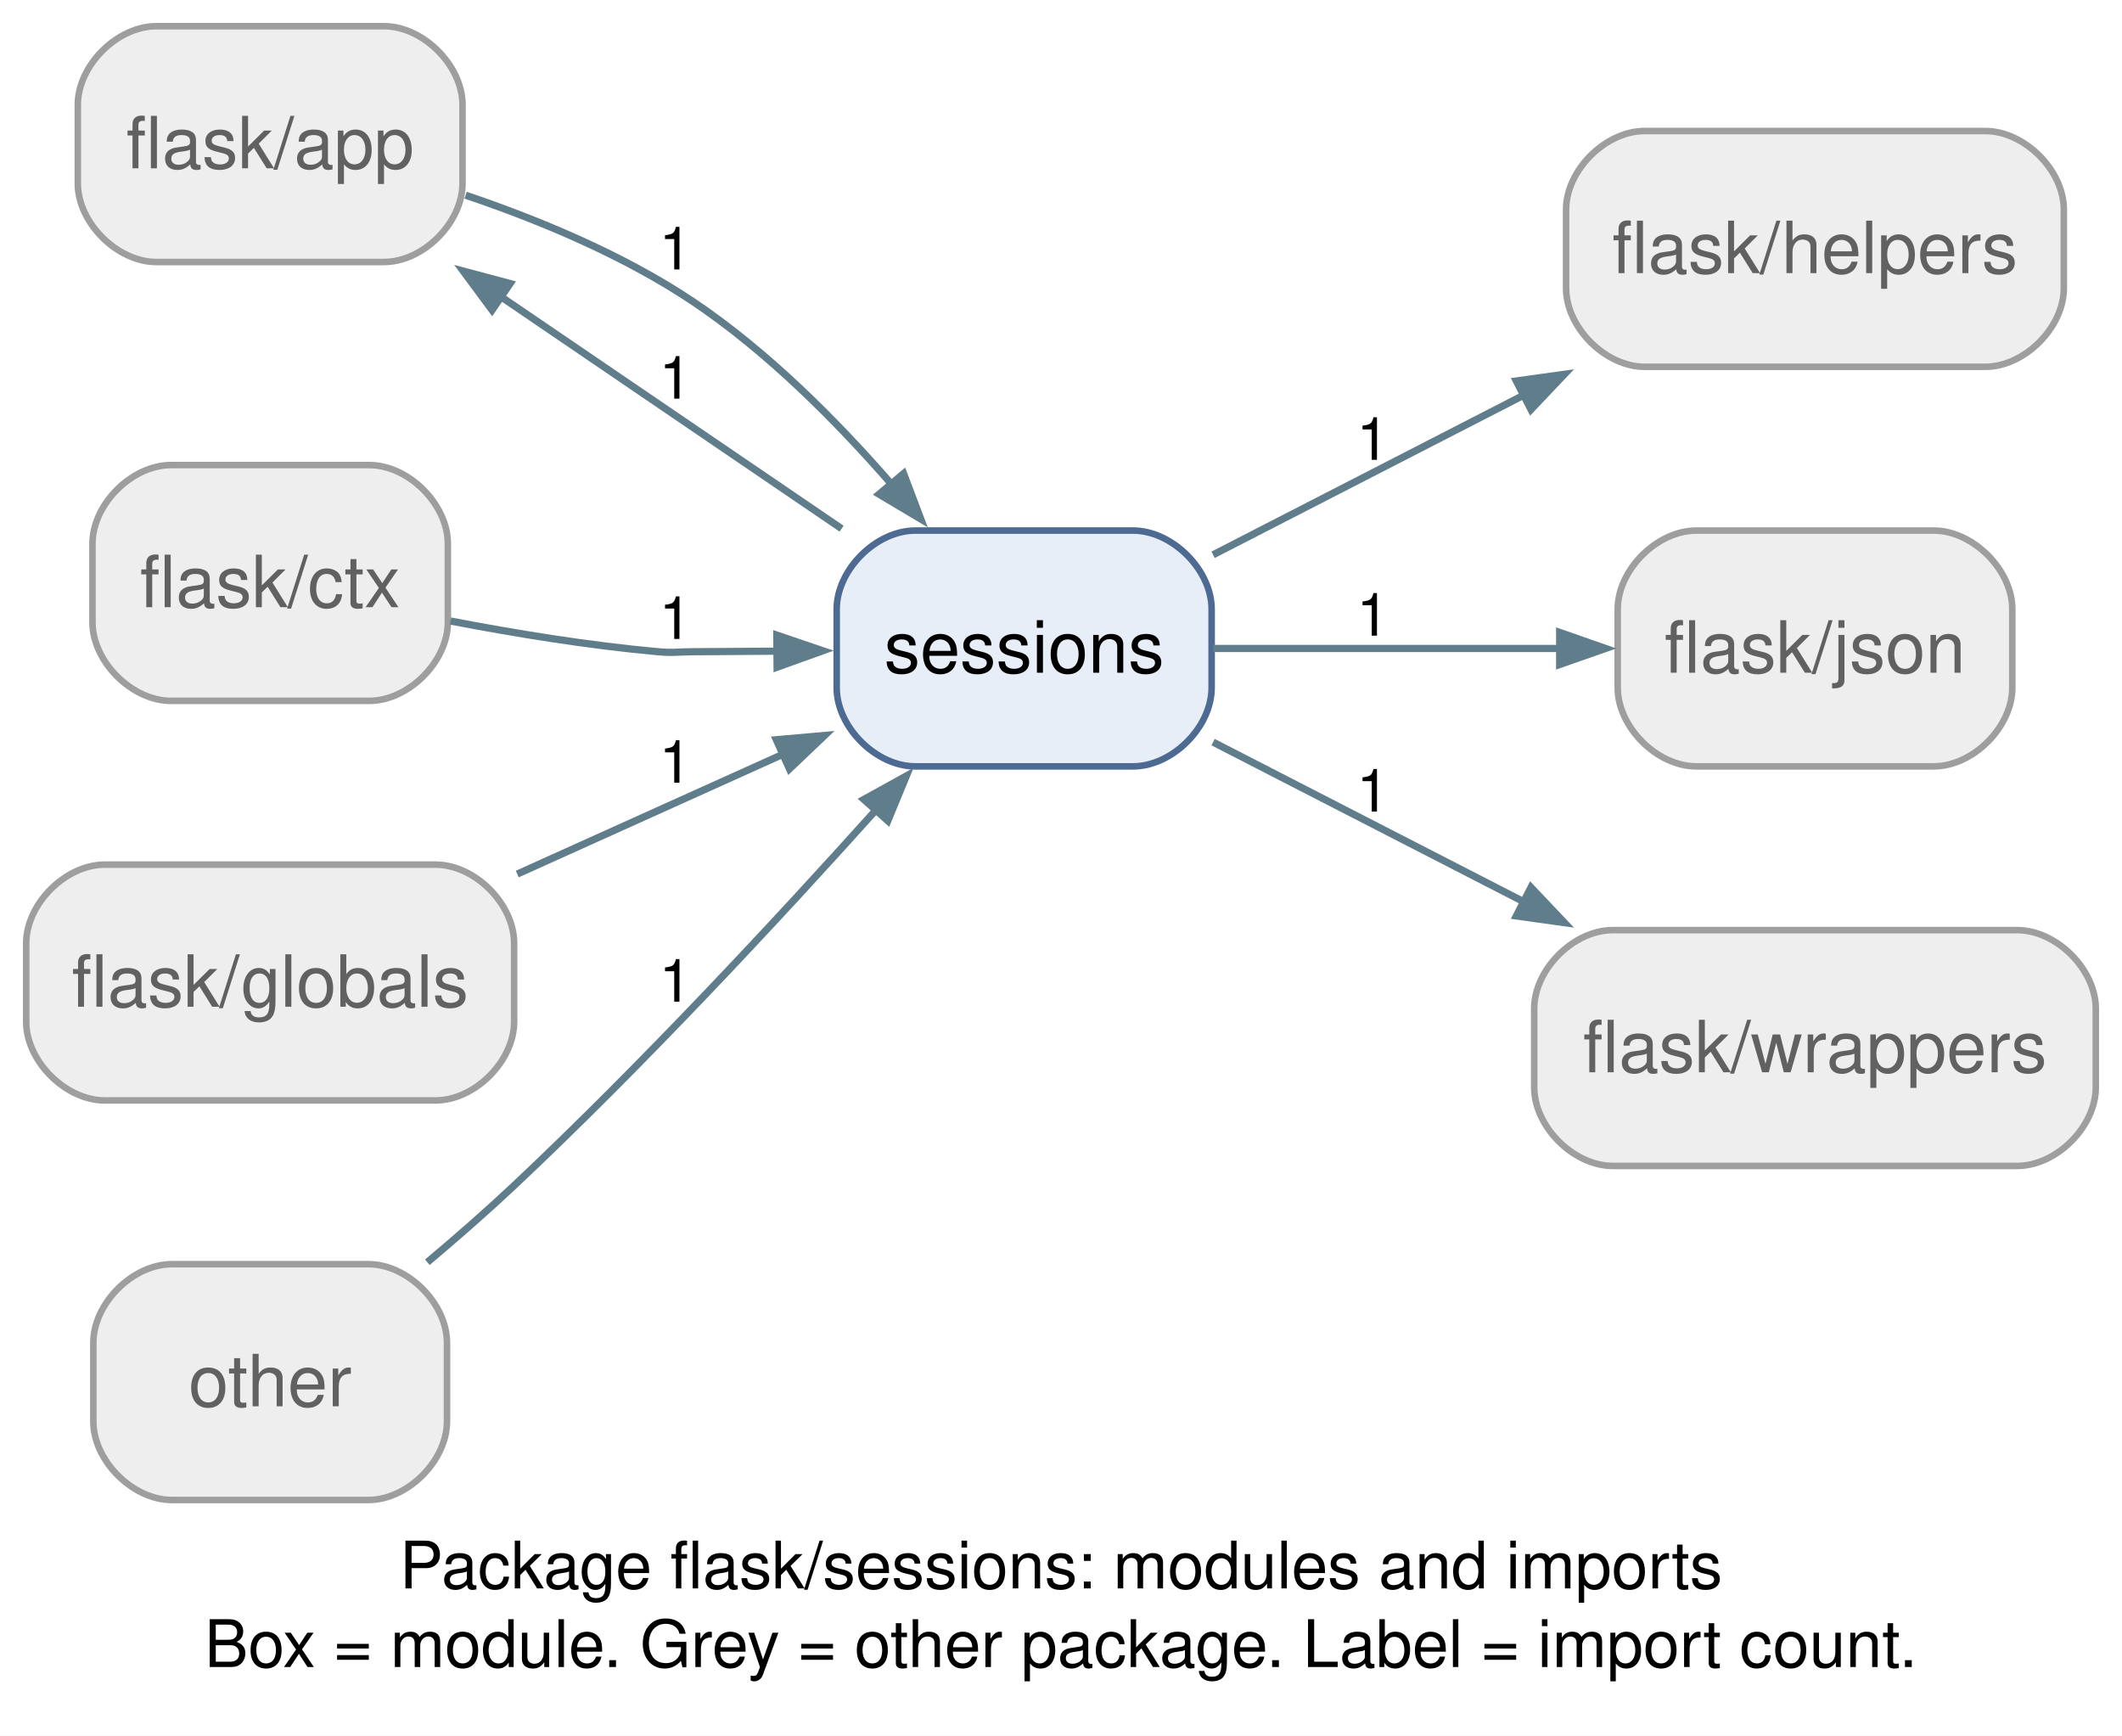
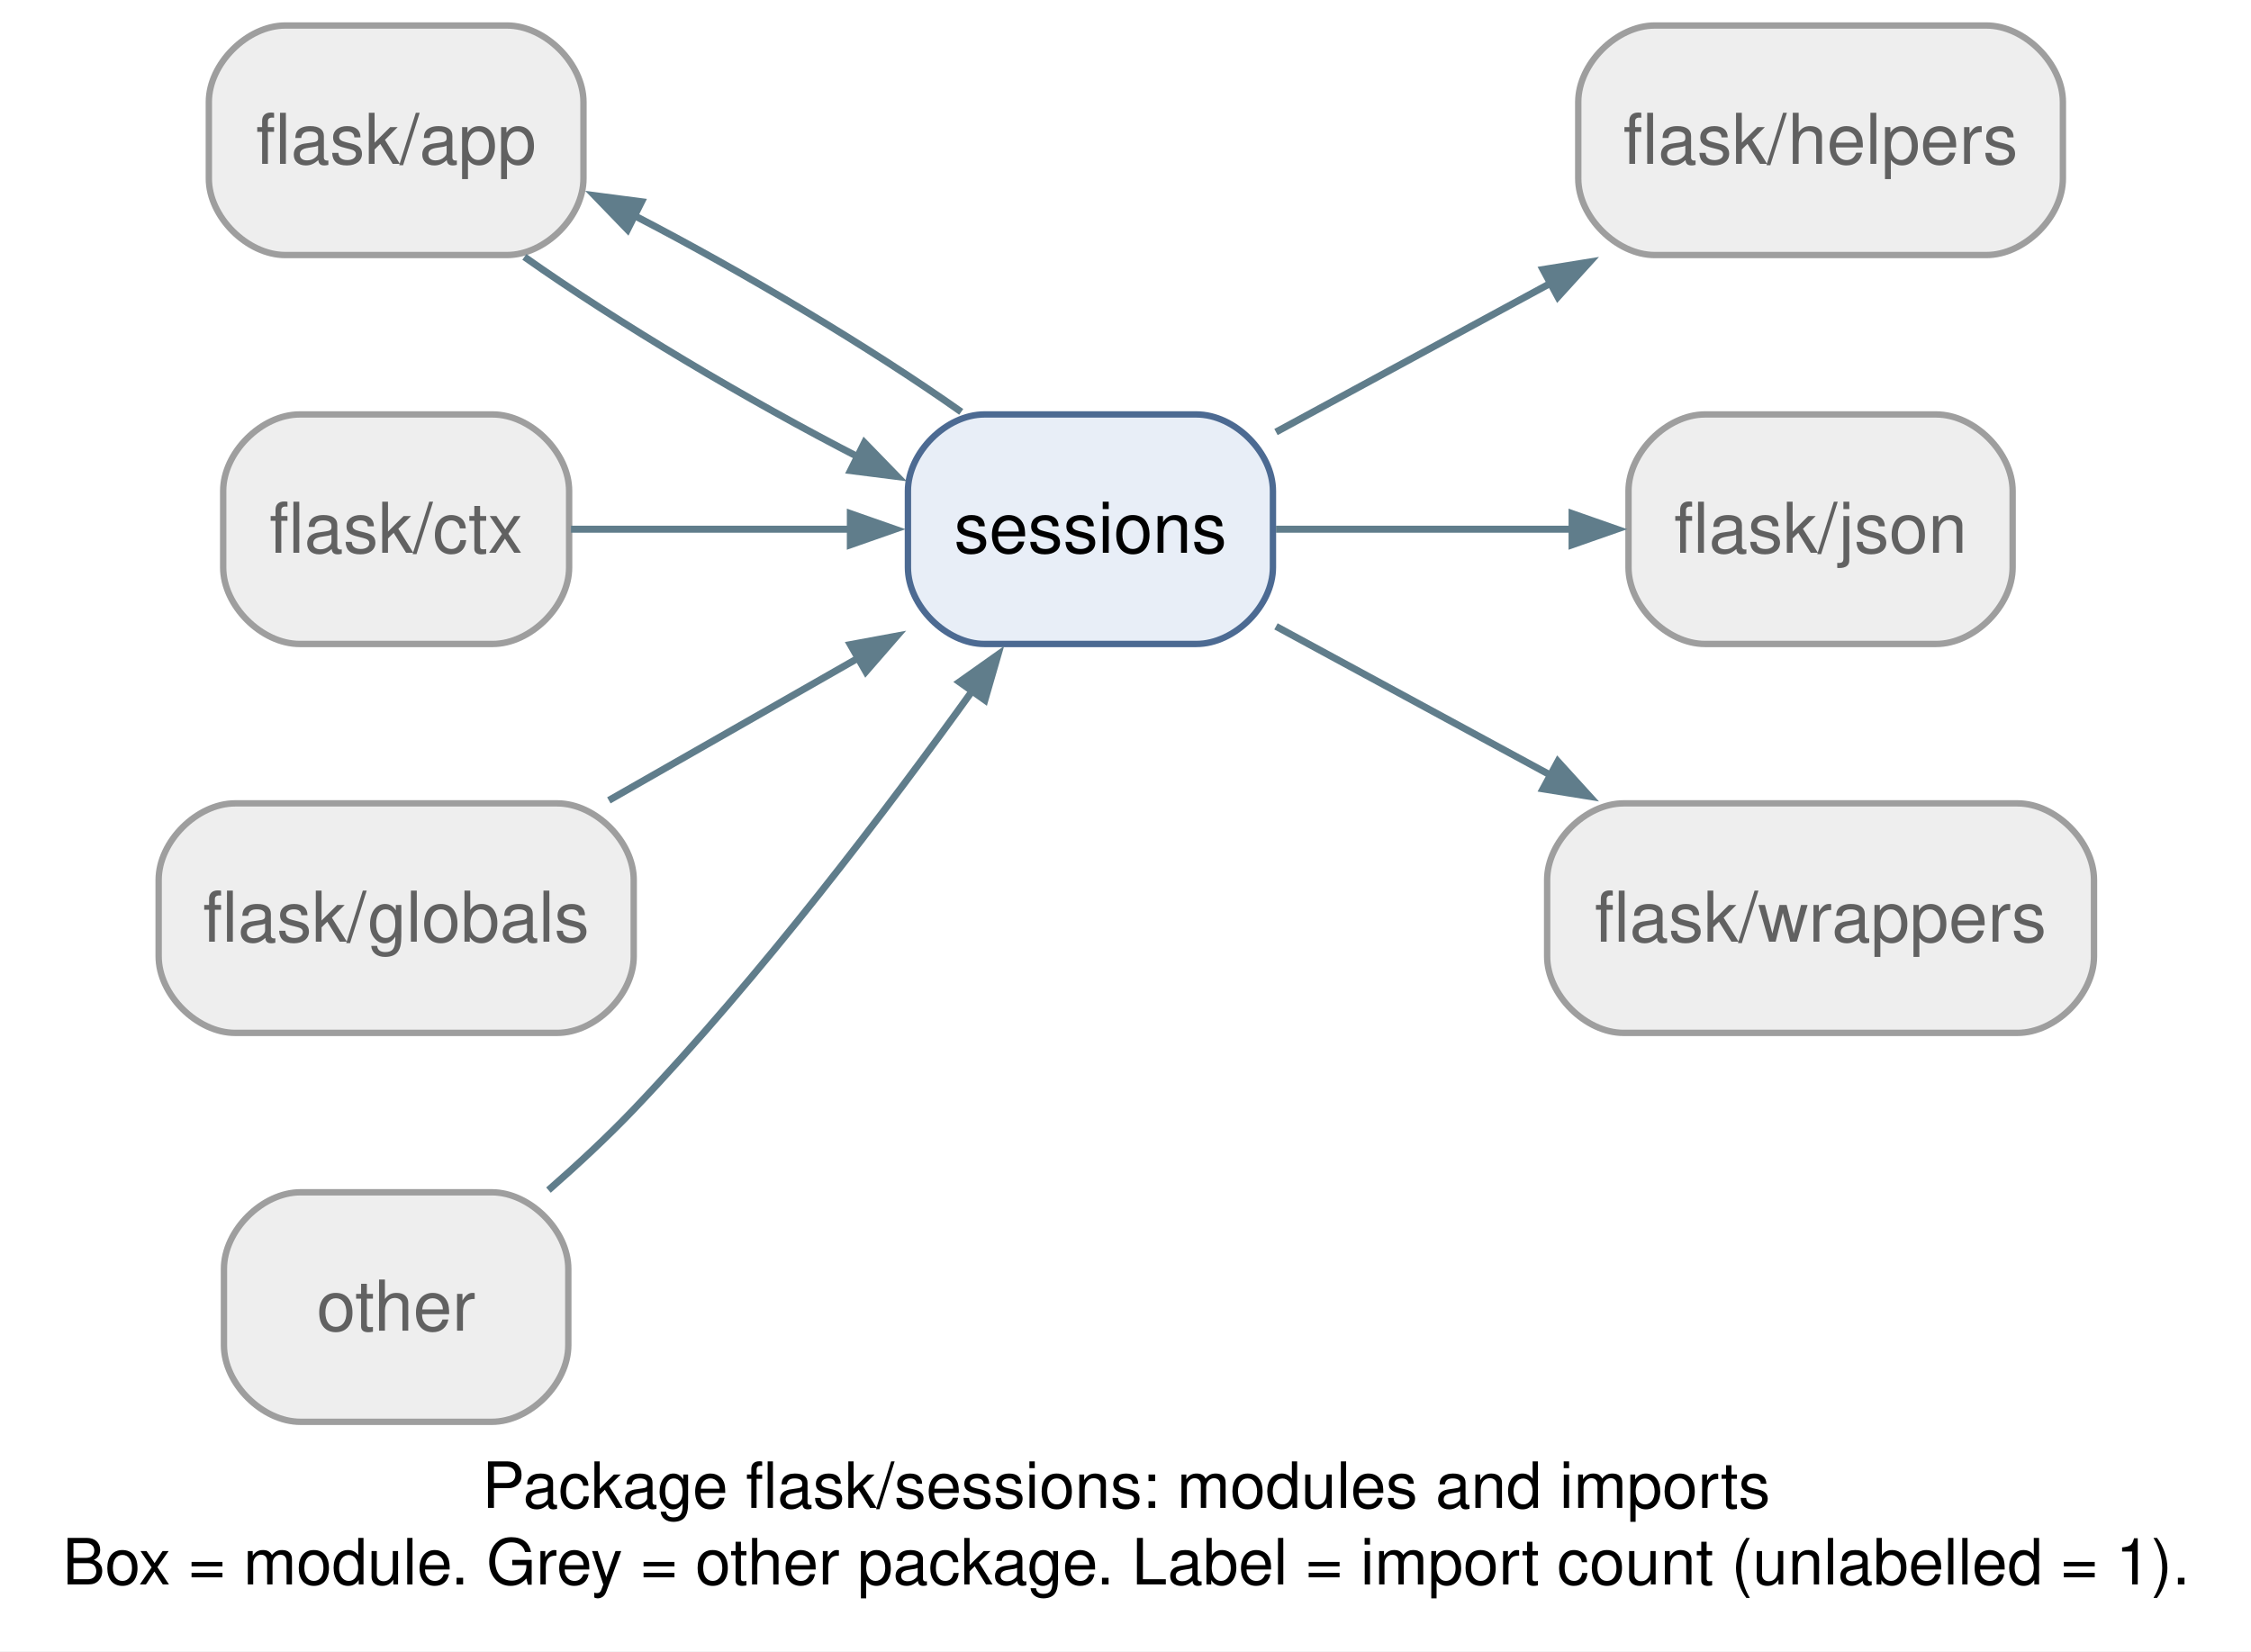
- <svg xmlns="http://www.w3.org/2000/svg" xmlns:xlink="http://www.w3.org/1999/xlink" width="324pt" height="265pt" viewBox="0.00 0.00 324.00 265.00">
-   <g id="graph0" class="graph" transform="scale(1 1) rotate(0) translate(4 261)">
-     <polygon fill="white" stroke="none" points="-4,4 -4,-261 320,-261 320,4 -4,4" />
-     <text xml:space="preserve" text-anchor="middle" x="158" y="-18.5" font-family="Helvetica,sans-Serif" font-size="10.00">Package flask/sessions: modules and imports</text>
-     <text xml:space="preserve" text-anchor="middle" x="158" y="-6.5" font-family="Helvetica,sans-Serif" font-size="10.00">Box = module. Grey = other package. Label = import count.</text>
+ <svg xmlns="http://www.w3.org/2000/svg" xmlns:xlink="http://www.w3.org/1999/xlink" width="353pt" height="259pt" viewBox="0.00 0.00 353.00 259.00">
+   <g id="graph0" class="graph" transform="scale(1 1) rotate(0) translate(4 255)">
+     <polygon fill="white" stroke="none" points="-4,4 -4,-255 349.25,-255 349.25,4 -4,4" />
+     <text xml:space="preserve" text-anchor="middle" x="172.62" y="-18.5" font-family="Helvetica,sans-Serif" font-size="10.00">Package flask/sessions: modules and imports</text>
+     <text xml:space="preserve" text-anchor="middle" x="172.62" y="-6.5" font-family="Helvetica,sans-Serif" font-size="10.00">Box = module. Grey = other package. Label = import count (unlabelled = 1).</text>
    <g id="node1" class="node">
      <g id="a_node1">
        <a xlink:title="ext::flask/app">
-           <path fill="#eeeeee" stroke="#9e9e9e" d="M54.62,-257C54.62,-257 19.88,-257 19.88,-257 13.88,-257 7.88,-251 7.88,-245 7.88,-245 7.88,-233 7.88,-233 7.88,-227 13.88,-221 19.88,-221 19.88,-221 54.62,-221 54.62,-221 60.62,-221 66.62,-227 66.62,-233 66.62,-233 66.62,-245 66.62,-245 66.62,-251 60.62,-257 54.62,-257" />
-           <text xml:space="preserve" text-anchor="middle" x="37.25" y="-235.3" font-family="Helvetica,sans-Serif" font-size="11.00" fill="#616161">flask/app</text>
+           <path fill="#eeeeee" stroke="#9e9e9e" d="M75.5,-251C75.5,-251 40.75,-251 40.75,-251 34.75,-251 28.75,-245 28.75,-239 28.75,-239 28.75,-227 28.75,-227 28.75,-221 34.75,-215 40.75,-215 40.75,-215 75.5,-215 75.5,-215 81.5,-215 87.5,-221 87.5,-227 87.5,-227 87.5,-239 87.5,-239 87.5,-245 81.5,-251 75.5,-251" />
+           <text xml:space="preserve" text-anchor="middle" x="58.12" y="-229.3" font-family="Helvetica,sans-Serif" font-size="11.00" fill="#616161">flask/app</text>
        </a>
      </g>
    </g>
    <g id="node8" class="node">
      <g id="a_node8">
        <a xlink:title="flask.sessions">
-           <path fill="#e8eef7" stroke="#4c6a92" d="M169,-180C169,-180 135.75,-180 135.75,-180 129.75,-180 123.75,-174 123.75,-168 123.75,-168 123.75,-156 123.75,-156 123.75,-150 129.75,-144 135.75,-144 135.75,-144 169,-144 169,-144 175,-144 181,-150 181,-156 181,-156 181,-168 181,-168 181,-174 175,-180 169,-180" />
-           <text xml:space="preserve" text-anchor="middle" x="152.38" y="-158.3" font-family="Helvetica,sans-Serif" font-size="11.00">sessions</text>
+           <path fill="#e8eef7" stroke="#4c6a92" d="M183.62,-190C183.62,-190 150.38,-190 150.38,-190 144.38,-190 138.38,-184 138.38,-178 138.38,-178 138.38,-166 138.38,-166 138.38,-160 144.38,-154 150.38,-154 150.38,-154 183.62,-154 183.62,-154 189.62,-154 195.62,-160 195.62,-166 195.62,-166 195.62,-178 195.62,-178 195.62,-184 189.62,-190 183.62,-190" />
+           <text xml:space="preserve" text-anchor="middle" x="167" y="-168.3" font-family="Helvetica,sans-Serif" font-size="11.00">sessions</text>
        </a>
      </g>
    </g>
    <g id="edge1" class="edge">
-       <path fill="none" stroke="#607d8b" stroke-width="1.1" d="M67.09,-231.2C78.46,-227.36 91.27,-222.01 101.75,-215 113.07,-207.42 123.68,-196.8 132.15,-187.05" />
-       <polygon fill="#607d8b" stroke="#607d8b" stroke-width="1.1" points="133.97,-188.7 136.59,-181.76 130.22,-185.55 133.97,-188.7" />
-       <text xml:space="preserve" text-anchor="middle" x="99.12" y="-219.87" font-family="Helvetica,sans-Serif" font-size="9.00">1</text>
+       <path fill="none" stroke="#607d8b" stroke-width="1.1" d="M78.23,-214.71C92.84,-204.38 113.38,-192.16 130.91,-183.16" />
+       <polygon fill="#607d8b" stroke="#607d8b" stroke-width="1.1" points="131.56,-185.58 136.73,-180.26 129.37,-181.19 131.56,-185.58" />
    </g>
    <g id="node2" class="node">
      <g id="a_node2">
        <a xlink:title="ext::flask/ctx">
-           <path fill="#eeeeee" stroke="#9e9e9e" d="M52.38,-190C52.38,-190 22.12,-190 22.12,-190 16.12,-190 10.12,-184 10.12,-178 10.12,-178 10.12,-166 10.12,-166 10.12,-160 16.12,-154 22.12,-154 22.12,-154 52.38,-154 52.38,-154 58.38,-154 64.38,-160 64.38,-166 64.38,-166 64.38,-178 64.38,-178 64.38,-184 58.38,-190 52.38,-190" />
-           <text xml:space="preserve" text-anchor="middle" x="37.25" y="-168.3" font-family="Helvetica,sans-Serif" font-size="11.00" fill="#616161">flask/ctx</text>
+           <path fill="#eeeeee" stroke="#9e9e9e" d="M73.25,-190C73.25,-190 43,-190 43,-190 37,-190 31,-184 31,-178 31,-178 31,-166 31,-166 31,-160 37,-154 43,-154 43,-154 73.25,-154 73.25,-154 79.25,-154 85.25,-160 85.25,-166 85.25,-166 85.25,-178 85.25,-178 85.25,-184 79.25,-190 73.25,-190" />
+           <text xml:space="preserve" text-anchor="middle" x="58.12" y="-168.3" font-family="Helvetica,sans-Serif" font-size="11.00" fill="#616161">flask/ctx</text>
        </a>
      </g>
    </g>
    <g id="edge2" class="edge">
-       <path fill="none" stroke="#607d8b" stroke-width="1.1" d="M64.79,-166.19C74.69,-164.29 86.06,-162.43 96.5,-161.5 98.82,-161.29 99.42,-161.49 101.75,-161.5 106,-161.52 110.46,-161.55 114.89,-161.59" />
-       <polygon fill="#607d8b" stroke="#607d8b" stroke-width="1.1" points="114.61,-164.04 121.63,-161.65 114.65,-159.14 114.61,-164.04" />
-       <text xml:space="preserve" text-anchor="middle" x="99.12" y="-163.45" font-family="Helvetica,sans-Serif" font-size="9.00">1</text>
+       <path fill="none" stroke="#607d8b" stroke-width="1.1" d="M85.54,-172C98.88,-172 115.25,-172 129.74,-172" />
+       <polygon fill="#607d8b" stroke="#607d8b" stroke-width="1.1" points="129.35,-174.45 136.35,-172 129.35,-169.55 129.35,-174.45" />
    </g>
    <g id="node3" class="node">
      <g id="a_node3">
        <a xlink:title="ext::flask/globals">
-           <path fill="#eeeeee" stroke="#9e9e9e" d="M62.5,-129C62.5,-129 12,-129 12,-129 6,-129 0,-123 0,-117 0,-117 0,-105 0,-105 0,-99 6,-93 12,-93 12,-93 62.5,-93 62.5,-93 68.5,-93 74.5,-99 74.5,-105 74.5,-105 74.5,-117 74.5,-117 74.5,-123 68.5,-129 62.5,-129" />
-           <text xml:space="preserve" text-anchor="middle" x="37.25" y="-107.3" font-family="Helvetica,sans-Serif" font-size="11.00" fill="#616161">flask/globals</text>
+           <path fill="#eeeeee" stroke="#9e9e9e" d="M83.38,-129C83.38,-129 32.88,-129 32.88,-129 26.88,-129 20.88,-123 20.88,-117 20.88,-117 20.88,-105 20.88,-105 20.88,-99 26.88,-93 32.88,-93 32.88,-93 83.38,-93 83.38,-93 89.38,-93 95.38,-99 95.38,-105 95.38,-105 95.38,-117 95.38,-117 95.38,-123 89.38,-129 83.38,-129" />
+           <text xml:space="preserve" text-anchor="middle" x="58.12" y="-107.3" font-family="Helvetica,sans-Serif" font-size="11.00" fill="#616161">flask/globals</text>
        </a>
      </g>
    </g>
    <g id="edge3" class="edge">
-       <path fill="none" stroke="#607d8b" stroke-width="1.1" d="M74.98,-127.56C88.01,-133.44 102.66,-140.04 115.61,-145.88" />
-       <polygon fill="#607d8b" stroke="#607d8b" stroke-width="1.1" points="114.53,-148.07 121.91,-148.72 116.54,-143.61 114.53,-148.07" />
-       <text xml:space="preserve" text-anchor="middle" x="99.12" y="-141.5" font-family="Helvetica,sans-Serif" font-size="9.00">1</text>
+       <path fill="none" stroke="#607d8b" stroke-width="1.1" d="M91.48,-129.47C103.91,-136.56 118.15,-144.69 130.83,-151.93" />
+       <polygon fill="#607d8b" stroke="#607d8b" stroke-width="1.1" points="129.35,-153.9 136.65,-155.25 131.78,-149.65 129.35,-153.9" />
    </g>
    <g id="node4" class="node">
      <g id="a_node4">
        <a xlink:title="ext::flask/helpers">
-           <path fill="#eeeeee" stroke="#9e9e9e" d="M299.12,-241C299.12,-241 247.12,-241 247.12,-241 241.12,-241 235.12,-235 235.12,-229 235.12,-229 235.12,-217 235.12,-217 235.12,-211 241.12,-205 247.12,-205 247.12,-205 299.12,-205 299.12,-205 305.12,-205 311.12,-211 311.12,-217 311.12,-217 311.12,-229 311.12,-229 311.12,-235 305.12,-241 299.12,-241" />
-           <text xml:space="preserve" text-anchor="middle" x="273.12" y="-219.3" font-family="Helvetica,sans-Serif" font-size="11.00" fill="#616161">flask/helpers</text>
+           <path fill="#eeeeee" stroke="#9e9e9e" d="M307.5,-251C307.5,-251 255.5,-251 255.5,-251 249.5,-251 243.5,-245 243.5,-239 243.5,-239 243.5,-227 243.5,-227 243.5,-221 249.5,-215 255.5,-215 255.5,-215 307.5,-215 307.5,-215 313.5,-215 319.5,-221 319.5,-227 319.5,-227 319.5,-239 319.5,-239 319.5,-245 313.5,-251 307.5,-251" />
+           <text xml:space="preserve" text-anchor="middle" x="281.5" y="-229.3" font-family="Helvetica,sans-Serif" font-size="11.00" fill="#616161">flask/helpers</text>
        </a>
      </g>
    </g>
    <g id="node5" class="node">
      <g id="a_node5">
        <a xlink:title="ext::flask/json">
-           <path fill="#eeeeee" stroke="#9e9e9e" d="M291.25,-180C291.25,-180 255,-180 255,-180 249,-180 243,-174 243,-168 243,-168 243,-156 243,-156 243,-150 249,-144 255,-144 255,-144 291.25,-144 291.25,-144 297.25,-144 303.25,-150 303.25,-156 303.25,-156 303.25,-168 303.25,-168 303.25,-174 297.25,-180 291.25,-180" />
-           <text xml:space="preserve" text-anchor="middle" x="273.12" y="-158.3" font-family="Helvetica,sans-Serif" font-size="11.00" fill="#616161">flask/json</text>
+           <path fill="#eeeeee" stroke="#9e9e9e" d="M299.62,-190C299.62,-190 263.38,-190 263.38,-190 257.38,-190 251.38,-184 251.38,-178 251.38,-178 251.38,-166 251.38,-166 251.38,-160 257.38,-154 263.38,-154 263.38,-154 299.62,-154 299.62,-154 305.62,-154 311.62,-160 311.62,-166 311.62,-166 311.62,-178 311.62,-178 311.62,-184 305.62,-190 299.62,-190" />
+           <text xml:space="preserve" text-anchor="middle" x="281.5" y="-168.3" font-family="Helvetica,sans-Serif" font-size="11.00" fill="#616161">flask/json</text>
        </a>
      </g>
    </g>
    <g id="node6" class="node">
      <g id="a_node6">
        <a xlink:title="ext::flask/wrappers">
-           <path fill="#eeeeee" stroke="#9e9e9e" d="M304,-119C304,-119 242.25,-119 242.25,-119 236.25,-119 230.25,-113 230.25,-107 230.25,-107 230.25,-95 230.25,-95 230.25,-89 236.25,-83 242.25,-83 242.25,-83 304,-83 304,-83 310,-83 316,-89 316,-95 316,-95 316,-107 316,-107 316,-113 310,-119 304,-119" />
-           <text xml:space="preserve" text-anchor="middle" x="273.12" y="-97.3" font-family="Helvetica,sans-Serif" font-size="11.00" fill="#616161">flask/wrappers</text>
+           <path fill="#eeeeee" stroke="#9e9e9e" d="M312.38,-129C312.38,-129 250.62,-129 250.62,-129 244.62,-129 238.62,-123 238.62,-117 238.62,-117 238.62,-105 238.62,-105 238.62,-99 244.62,-93 250.62,-93 250.62,-93 312.38,-93 312.38,-93 318.38,-93 324.38,-99 324.38,-105 324.38,-105 324.38,-117 324.38,-117 324.38,-123 318.38,-129 312.38,-129" />
+           <text xml:space="preserve" text-anchor="middle" x="281.5" y="-107.3" font-family="Helvetica,sans-Serif" font-size="11.00" fill="#616161">flask/wrappers</text>
        </a>
      </g>
    </g>
    <g id="node7" class="node">
      <g id="a_node7">
        <a xlink:title="ext::other">
-           <path fill="#eeeeee" stroke="#9e9e9e" d="M52.25,-68C52.25,-68 22.25,-68 22.25,-68 16.25,-68 10.25,-62 10.25,-56 10.25,-56 10.25,-44 10.25,-44 10.25,-38 16.25,-32 22.25,-32 22.25,-32 52.25,-32 52.25,-32 58.25,-32 64.25,-38 64.25,-44 64.25,-44 64.25,-56 64.25,-56 64.25,-62 58.25,-68 52.25,-68" />
-           <text xml:space="preserve" text-anchor="middle" x="37.25" y="-46.3" font-family="Helvetica,sans-Serif" font-size="11.00" fill="#616161">other</text>
+           <path fill="#eeeeee" stroke="#9e9e9e" d="M73.12,-68C73.12,-68 43.12,-68 43.12,-68 37.12,-68 31.12,-62 31.12,-56 31.12,-56 31.12,-44 31.12,-44 31.12,-38 37.12,-32 43.12,-32 43.12,-32 73.12,-32 73.12,-32 79.12,-32 85.12,-38 85.12,-44 85.12,-44 85.12,-56 85.12,-56 85.12,-62 79.12,-68 73.12,-68" />
+           <text xml:space="preserve" text-anchor="middle" x="58.12" y="-46.3" font-family="Helvetica,sans-Serif" font-size="11.00" fill="#616161">other</text>
        </a>
      </g>
    </g>
    <g id="edge4" class="edge">
-       <path fill="none" stroke="#607d8b" stroke-width="1.1" d="M61.25,-68.29C65.74,-72.07 70.33,-76.08 74.5,-80 94.08,-98.41 114.84,-120.74 129.85,-137.45" />
-       <polygon fill="#607d8b" stroke="#607d8b" stroke-width="1.1" points="127.9,-138.95 134.39,-142.54 131.56,-135.69 127.9,-138.95" />
-       <text xml:space="preserve" text-anchor="middle" x="99.12" y="-108.08" font-family="Helvetica,sans-Serif" font-size="9.00">1</text>
+       <path fill="none" stroke="#607d8b" stroke-width="1.1" d="M82.01,-68.34C86.59,-72.35 91.26,-76.69 95.38,-81 115.29,-101.88 135.19,-128.13 148.77,-147.06" />
+       <polygon fill="#607d8b" stroke="#607d8b" stroke-width="1.1" points="146.45,-148.04 152.51,-152.33 150.45,-145.2 146.45,-148.04" />
    </g>
    <g id="edge5" class="edge">
-       <path fill="none" stroke="#607d8b" stroke-width="1.1" d="M124.5,-180.29C108.87,-190.93 89.01,-204.45 72.3,-215.83" />
-       <polygon fill="#607d8b" stroke="#607d8b" stroke-width="1.1" points="71.13,-213.66 66.72,-219.62 73.89,-217.71 71.13,-213.66" />
-       <text xml:space="preserve" text-anchor="middle" x="99.12" y="-200.14" font-family="Helvetica,sans-Serif" font-size="9.00">1</text>
+       <path fill="none" stroke="#607d8b" stroke-width="1.1" d="M146.74,-190.4C132.48,-200.47 112.65,-212.3 95.45,-221.2" />
+       <polygon fill="#607d8b" stroke="#607d8b" stroke-width="1.1" points="94.41,-218.98 89.25,-224.32 96.61,-223.36 94.41,-218.98" />
    </g>
    <g id="edge6" class="edge">
-       <path fill="none" stroke="#607d8b" stroke-width="1.1" d="M181.22,-176.3C195.36,-183.56 212.86,-192.55 228.71,-200.7" />
-       <polygon fill="#607d8b" stroke="#607d8b" stroke-width="1.1" points="227.52,-202.84 234.86,-203.86 229.76,-198.48 227.52,-202.84" />
-       <text xml:space="preserve" text-anchor="middle" x="205.62" y="-190.8" font-family="Helvetica,sans-Serif" font-size="9.00">1</text>
+       <path fill="none" stroke="#607d8b" stroke-width="1.1" d="M196.1,-187.24C209.18,-194.33 224.99,-202.9 239.38,-210.7" />
+       <polygon fill="#607d8b" stroke="#607d8b" stroke-width="1.1" points="237.97,-212.73 245.29,-213.91 240.3,-208.42 237.97,-212.73" />
    </g>
    <g id="edge7" class="edge">
-       <path fill="none" stroke="#607d8b" stroke-width="1.1" d="M181.22,-162C197.12,-162 217.28,-162 234.57,-162" />
-       <polygon fill="#607d8b" stroke="#607d8b" stroke-width="1.1" points="234.14,-164.45 241.14,-162 234.14,-159.55 234.14,-164.45" />
-       <text xml:space="preserve" text-anchor="middle" x="205.62" y="-163.95" font-family="Helvetica,sans-Serif" font-size="9.00">1</text>
+       <path fill="none" stroke="#607d8b" stroke-width="1.1" d="M196.1,-172C210.27,-172 227.64,-172 242.94,-172" />
+       <polygon fill="#607d8b" stroke="#607d8b" stroke-width="1.1" points="242.53,-174.45 249.53,-172 242.53,-169.55 242.53,-174.45" />
    </g>
    <g id="edge8" class="edge">
-       <path fill="none" stroke="#607d8b" stroke-width="1.1" d="M181.22,-147.7C195.36,-140.44 212.86,-131.45 228.71,-123.3" />
-       <polygon fill="#607d8b" stroke="#607d8b" stroke-width="1.1" points="229.76,-125.52 234.86,-120.14 227.52,-121.16 229.76,-125.52" />
-       <text xml:space="preserve" text-anchor="middle" x="205.62" y="-137.1" font-family="Helvetica,sans-Serif" font-size="9.00">1</text>
+       <path fill="none" stroke="#607d8b" stroke-width="1.1" d="M196.1,-156.76C209.18,-149.67 224.99,-141.1 239.38,-133.3" />
+       <polygon fill="#607d8b" stroke="#607d8b" stroke-width="1.1" points="240.3,-135.58 245.29,-130.09 237.97,-131.27 240.3,-135.58" />
    </g>
  </g>
</svg>
